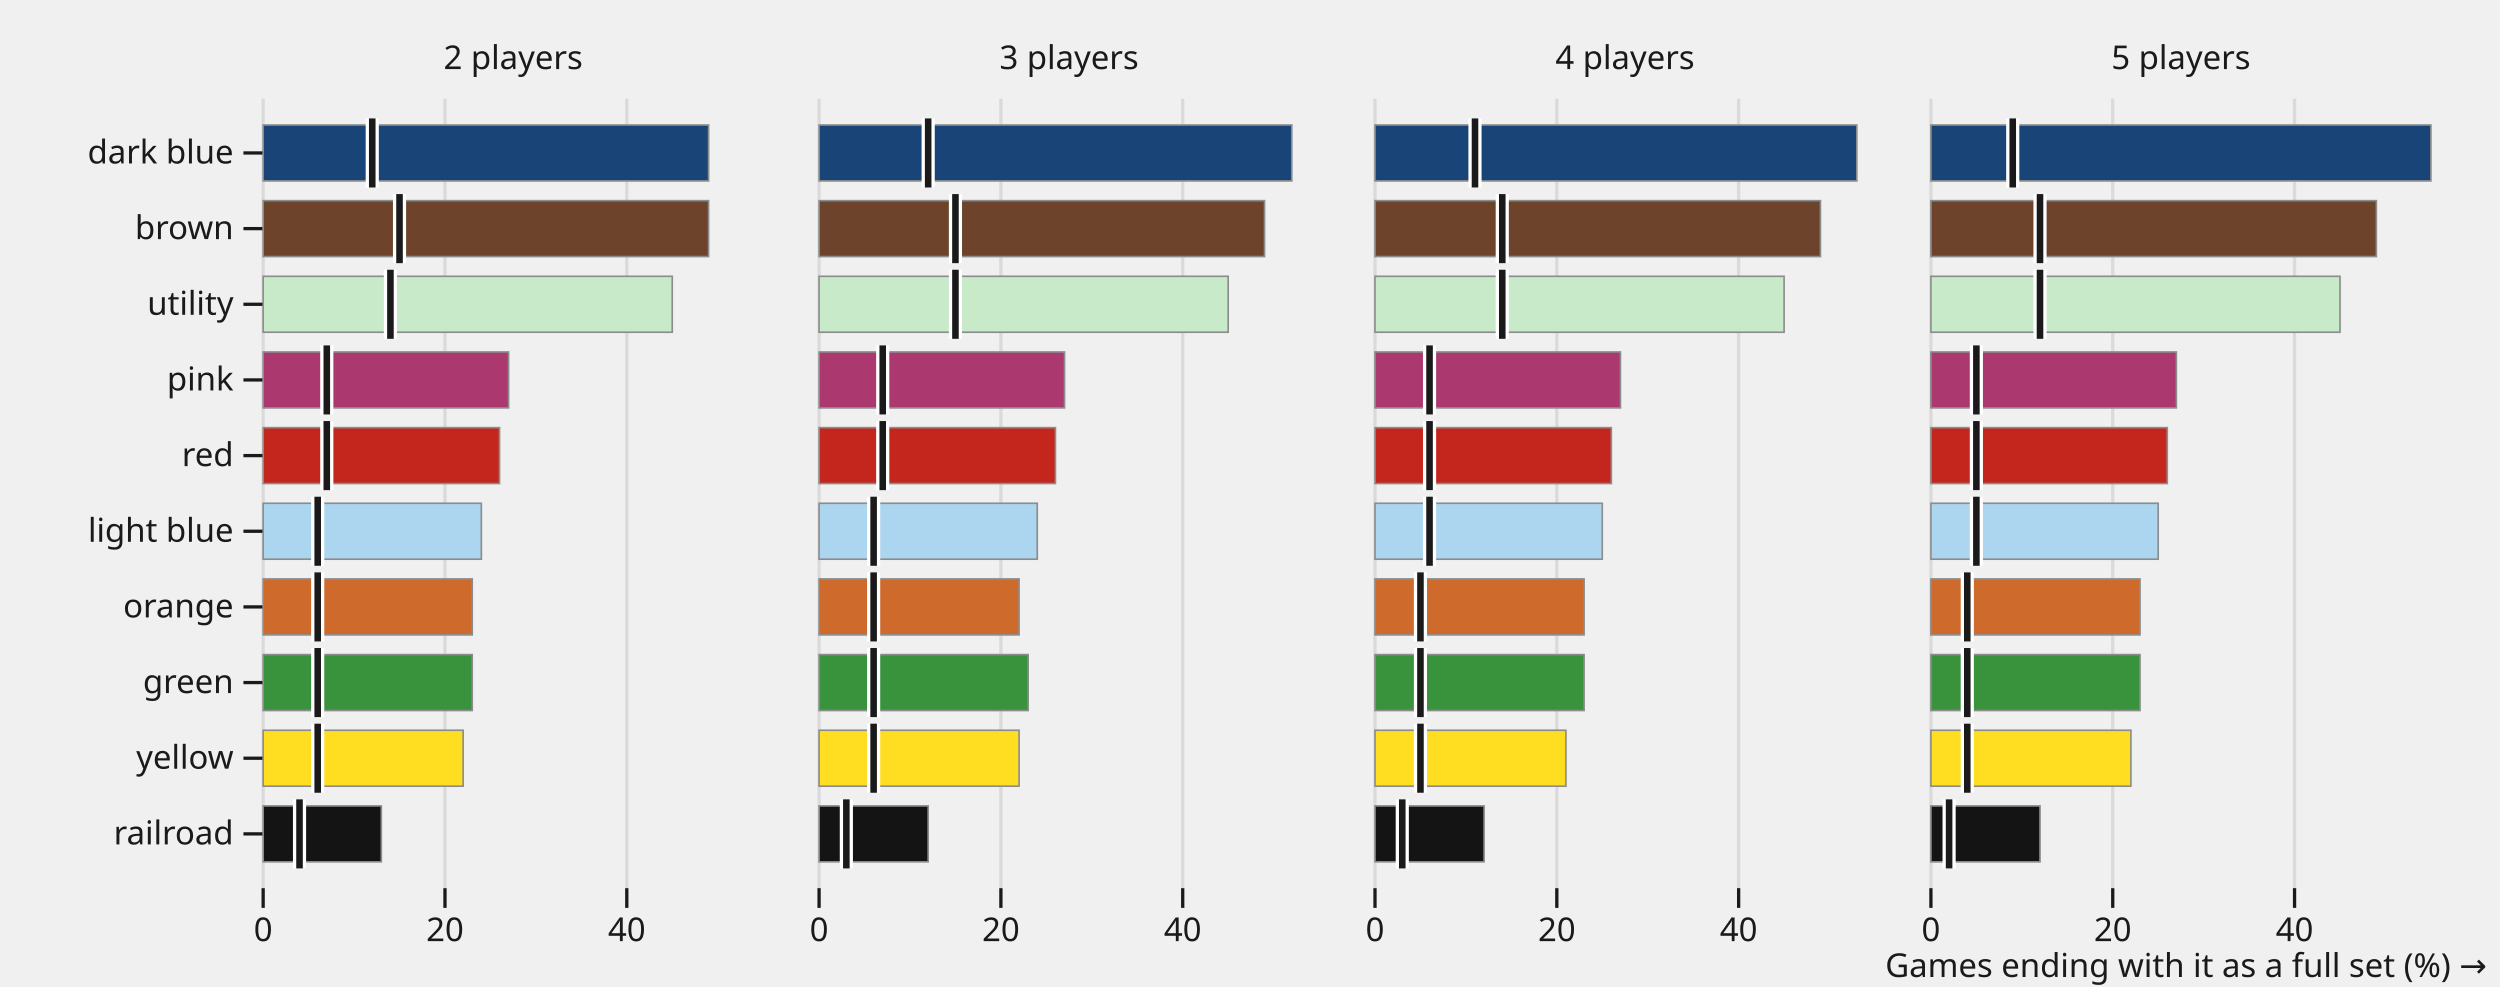
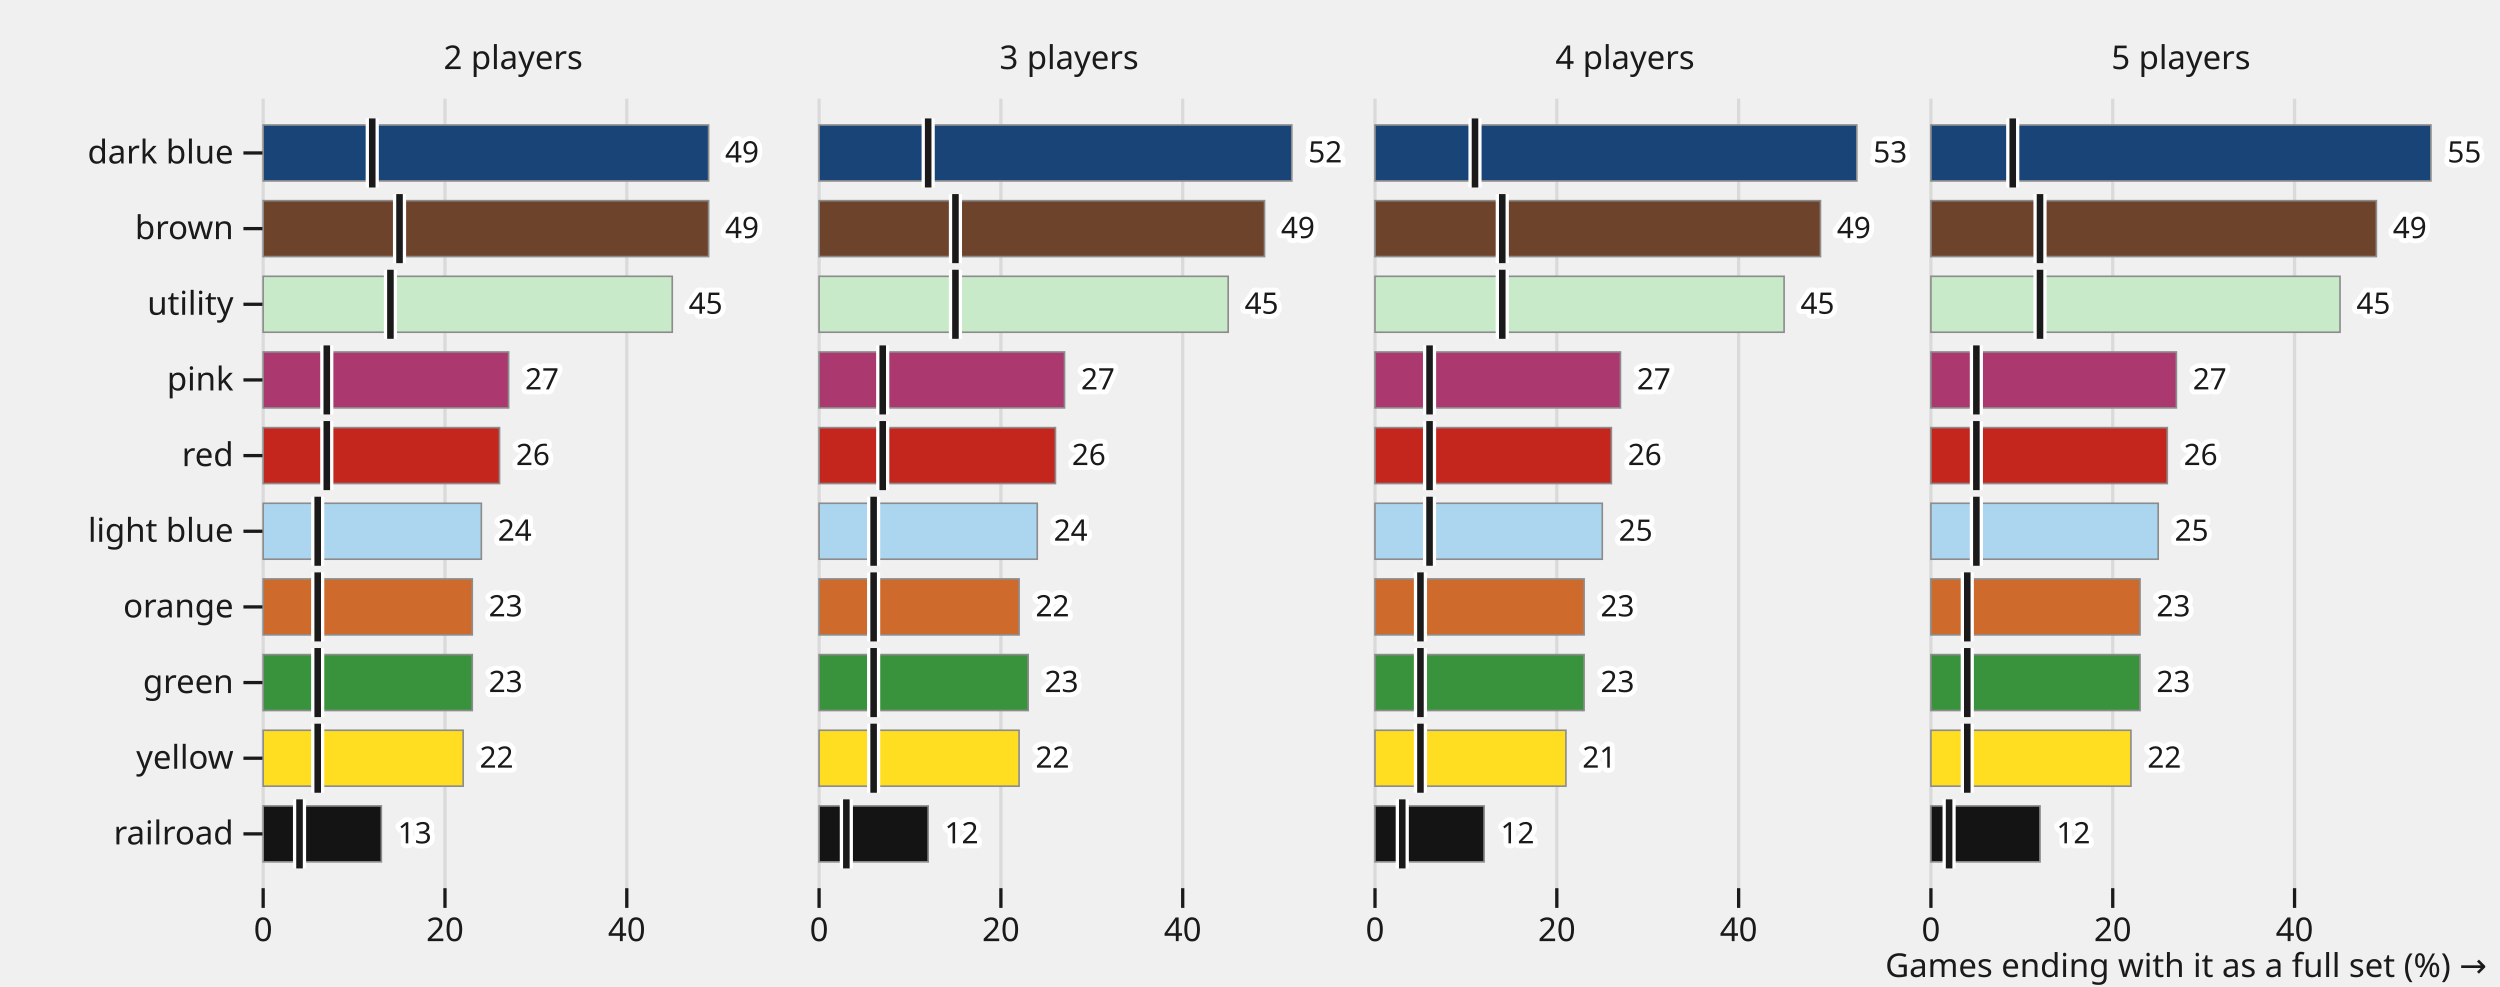
<svg xmlns="http://www.w3.org/2000/svg" class="plot-d6a7b5" fill="currentColor" font-family="system-ui, sans-serif" font-size="10" text-anchor="middle" width="760" height="300" viewBox="0 0 760 300" style="background: rgb(255, 255, 255); color: rgb(26, 26, 26);">
  <style>@media (prefers-color-scheme: dark) { :root { background: #1a1a1a !important; color: #ffffff !important } [stroke="#1a1a1a"] { stroke: #ffffff } [stroke="#ffffff"] { stroke: #1a1a1a } }</style>
  <style>:where(.plot-d6a7b5) {
  --plot-background: white;
  display: block;
  height: auto;
  height: intrinsic;
  max-width: 100%;
}
:where(.plot-d6a7b5 text),
:where(.plot-d6a7b5 tspan) {
  white-space: pre;
}</style>
  <g aria-label="fx-axis tick label" transform="translate(0,-9)">
    <g transform="translate(0,0)">
      <text transform="translate(156,30)">2 players</text>
    </g>
    <g transform="translate(169,0)">
      <text transform="translate(156,30)">3 players</text>
    </g>
    <g transform="translate(338,0)">
      <text transform="translate(156,30)">4 players</text>
    </g>
    <g transform="translate(507,0)">
      <text transform="translate(156,30)">5 players</text>
    </g>
  </g>
  <g aria-label="y-axis tick" aria-hidden="true" transform="translate(0,10.5)">
    <g fill="none" stroke="currentColor" transform="translate(0,0)">
      <path transform="translate(80,36)" d="M0,0L-6,0" />
      <path transform="translate(80,59)" d="M0,0L-6,0" />
      <path transform="translate(80,82)" d="M0,0L-6,0" />
      <path transform="translate(80,105)" d="M0,0L-6,0" />
      <path transform="translate(80,128)" d="M0,0L-6,0" />
      <path transform="translate(80,151)" d="M0,0L-6,0" />
      <path transform="translate(80,174)" d="M0,0L-6,0" />
      <path transform="translate(80,197)" d="M0,0L-6,0" />
      <path transform="translate(80,220)" d="M0,0L-6,0" />
      <path transform="translate(80,243)" d="M0,0L-6,0" />
    </g>
  </g>
  <g aria-label="y-axis tick label" transform="translate(-9,10.5)">
    <g text-anchor="end" transform="translate(0,0)">
      <text y="0.32em" transform="translate(80,36)">dark blue</text>
      <text y="0.32em" transform="translate(80,59)">brown</text>
      <text y="0.32em" transform="translate(80,82)">utility</text>
      <text y="0.32em" transform="translate(80,105)">pink</text>
      <text y="0.32em" transform="translate(80,128)">red</text>
      <text y="0.32em" transform="translate(80,151)">light blue</text>
      <text y="0.32em" transform="translate(80,174)">orange</text>
      <text y="0.32em" transform="translate(80,197)">green</text>
      <text y="0.32em" transform="translate(80,220)">yellow</text>
      <text y="0.32em" transform="translate(80,243)">railroad</text>
    </g>
  </g>
  <g aria-label="x-grid" aria-hidden="true">
    <g stroke="currentColor" stroke-opacity="0.1" transform="translate(0,0)">
      <line x1="80" x2="80" y1="30" y2="270" />
      <line x1="135.273" x2="135.273" y1="30" y2="270" />
      <line x1="190.545" x2="190.545" y1="30" y2="270" />
    </g>
    <g stroke="currentColor" stroke-opacity="0.1" transform="translate(169,0)">
      <line x1="80" x2="80" y1="30" y2="270" />
      <line x1="135.273" x2="135.273" y1="30" y2="270" />
      <line x1="190.545" x2="190.545" y1="30" y2="270" />
    </g>
    <g stroke="currentColor" stroke-opacity="0.1" transform="translate(338,0)">
      <line x1="80" x2="80" y1="30" y2="270" />
      <line x1="135.273" x2="135.273" y1="30" y2="270" />
      <line x1="190.545" x2="190.545" y1="30" y2="270" />
    </g>
    <g stroke="currentColor" stroke-opacity="0.1" transform="translate(507,0)">
      <line x1="80" x2="80" y1="30" y2="270" />
      <line x1="135.273" x2="135.273" y1="30" y2="270" />
      <line x1="190.545" x2="190.545" y1="30" y2="270" />
    </g>
  </g>
  <g aria-label="x-axis tick" aria-hidden="true">
    <g fill="none" stroke="currentColor" transform="translate(0,0)">
      <path transform="translate(80,270)" d="M0,0L0,6" />
      <path transform="translate(135.2727,270)" d="M0,0L0,6" />
      <path transform="translate(190.5455,270)" d="M0,0L0,6" />
    </g>
    <g fill="none" stroke="currentColor" transform="translate(169,0)">
      <path transform="translate(80,270)" d="M0,0L0,6" />
      <path transform="translate(135.2727,270)" d="M0,0L0,6" />
      <path transform="translate(190.5455,270)" d="M0,0L0,6" />
    </g>
    <g fill="none" stroke="currentColor" transform="translate(338,0)">
      <path transform="translate(80,270)" d="M0,0L0,6" />
      <path transform="translate(135.2727,270)" d="M0,0L0,6" />
      <path transform="translate(190.5455,270)" d="M0,0L0,6" />
    </g>
    <g fill="none" stroke="currentColor" transform="translate(507,0)">
      <path transform="translate(80,270)" d="M0,0L0,6" />
      <path transform="translate(135.2727,270)" d="M0,0L0,6" />
      <path transform="translate(190.5455,270)" d="M0,0L0,6" />
    </g>
  </g>
  <g aria-label="x-axis tick label" transform="translate(0,9)">
    <g font-variant="tabular-nums" transform="translate(0,0)">
      <text y="0.71em" transform="translate(80,270)">0</text>
      <text y="0.71em" transform="translate(135.2727,270)">20</text>
      <text y="0.71em" transform="translate(190.5455,270)">40</text>
    </g>
    <g font-variant="tabular-nums" transform="translate(169,0)">
      <text y="0.71em" transform="translate(80,270)">0</text>
      <text y="0.71em" transform="translate(135.2727,270)">20</text>
      <text y="0.71em" transform="translate(190.5455,270)">40</text>
    </g>
    <g font-variant="tabular-nums" transform="translate(338,0)">
      <text y="0.71em" transform="translate(80,270)">0</text>
      <text y="0.71em" transform="translate(135.2727,270)">20</text>
      <text y="0.71em" transform="translate(190.5455,270)">40</text>
    </g>
    <g font-variant="tabular-nums" transform="translate(507,0)">
      <text y="0.71em" transform="translate(80,270)">0</text>
      <text y="0.71em" transform="translate(135.2727,270)">20</text>
      <text y="0.71em" transform="translate(190.5455,270)">40</text>
    </g>
  </g>
  <g aria-label="x-axis label" text-anchor="end" transform="translate(17,27)">
    <text transform="translate(739,270)">Games ending with it as a full set (%) →</text>
  </g>
  <g aria-label="bar">
    <g stroke="#8c8c8c" stroke-width="0.5" transform="translate(0,0)">
      <rect x="80" width="135.418" y="38" height="17" fill="#184477" />
      <rect x="80" width="135.418" y="61" height="17" fill="#6e432c" />
      <rect x="80" width="124.364" y="84" height="17" fill="#c8eac9" />
      <rect x="80" width="74.618" y="107" height="17" fill="#ab3970" />
      <rect x="80" width="71.855" y="130" height="17" fill="#c4261e" />
      <rect x="80" width="66.327" y="153" height="17" fill="#acd6ef" />
      <rect x="80" width="63.564" y="176" height="17" fill="#cf6a2d" />
      <rect x="80" width="63.564" y="199" height="17" fill="#39933c" />
      <rect x="80" width="60.8" y="222" height="17" fill="#ffde22" />
      <rect x="80" width="35.927" y="245" height="17" fill="#141414" />
    </g>
    <g stroke="#8c8c8c" stroke-width="0.5" transform="translate(169,0)">
      <rect x="80" width="143.709" y="38" height="17" fill="#184477" />
      <rect x="80" width="135.418" y="61" height="17" fill="#6e432c" />
      <rect x="80" width="124.364" y="84" height="17" fill="#c8eac9" />
      <rect x="80" width="74.618" y="107" height="17" fill="#ab3970" />
      <rect x="80" width="71.855" y="130" height="17" fill="#c4261e" />
      <rect x="80" width="66.327" y="153" height="17" fill="#acd6ef" />
      <rect x="80" width="60.8" y="176" height="17" fill="#cf6a2d" />
      <rect x="80" width="63.564" y="199" height="17" fill="#39933c" />
      <rect x="80" width="60.8" y="222" height="17" fill="#ffde22" />
      <rect x="80" width="33.164" y="245" height="17" fill="#141414" />
    </g>
    <g stroke="#8c8c8c" stroke-width="0.5" transform="translate(338,0)">
      <rect x="80" width="146.473" y="38" height="17" fill="#184477" />
      <rect x="80" width="135.418" y="61" height="17" fill="#6e432c" />
      <rect x="80" width="124.364" y="84" height="17" fill="#c8eac9" />
      <rect x="80" width="74.618" y="107" height="17" fill="#ab3970" />
      <rect x="80" width="71.855" y="130" height="17" fill="#c4261e" />
      <rect x="80" width="69.091" y="153" height="17" fill="#acd6ef" />
      <rect x="80" width="63.564" y="176" height="17" fill="#cf6a2d" />
      <rect x="80" width="63.564" y="199" height="17" fill="#39933c" />
      <rect x="80" width="58.036" y="222" height="17" fill="#ffde22" />
      <rect x="80" width="33.164" y="245" height="17" fill="#141414" />
    </g>
    <g stroke="#8c8c8c" stroke-width="0.5" transform="translate(507,0)">
      <rect x="80" width="152" y="38" height="17" fill="#184477" />
      <rect x="80" width="135.418" y="61" height="17" fill="#6e432c" />
      <rect x="80" width="124.364" y="84" height="17" fill="#c8eac9" />
      <rect x="80" width="74.618" y="107" height="17" fill="#ab3970" />
      <rect x="80" width="71.855" y="130" height="17" fill="#c4261e" />
      <rect x="80" width="69.091" y="153" height="17" fill="#acd6ef" />
      <rect x="80" width="63.564" y="176" height="17" fill="#cf6a2d" />
      <rect x="80" width="63.564" y="199" height="17" fill="#39933c" />
      <rect x="80" width="60.8" y="222" height="17" fill="#ffde22" />
      <rect x="80" width="33.164" y="245" height="17" fill="#141414" />
    </g>
  </g>
  <g aria-label="tick">
    <g stroke="#ffffff" stroke-width="4" transform="translate(0,0)">
      <line x1="113.164" x2="113.164" y1="36" y2="57" />
      <line x1="121.455" x2="121.455" y1="59" y2="80" />
      <line x1="118.691" x2="118.691" y1="82" y2="103" />
      <line x1="99.345" x2="99.345" y1="105" y2="126" />
      <line x1="99.345" x2="99.345" y1="128" y2="149" />
      <line x1="96.582" x2="96.582" y1="151" y2="172" />
      <line x1="96.582" x2="96.582" y1="174" y2="195" />
      <line x1="96.582" x2="96.582" y1="197" y2="218" />
      <line x1="96.582" x2="96.582" y1="220" y2="241" />
      <line x1="91.055" x2="91.055" y1="243" y2="264" />
    </g>
    <g stroke="#ffffff" stroke-width="4" transform="translate(169,0)">
      <line x1="113.164" x2="113.164" y1="36" y2="57" />
      <line x1="121.455" x2="121.455" y1="59" y2="80" />
      <line x1="121.455" x2="121.455" y1="82" y2="103" />
      <line x1="99.345" x2="99.345" y1="105" y2="126" />
      <line x1="99.345" x2="99.345" y1="128" y2="149" />
      <line x1="96.582" x2="96.582" y1="151" y2="172" />
      <line x1="96.582" x2="96.582" y1="174" y2="195" />
      <line x1="96.582" x2="96.582" y1="197" y2="218" />
      <line x1="96.582" x2="96.582" y1="220" y2="241" />
      <line x1="88.291" x2="88.291" y1="243" y2="264" />
    </g>
    <g stroke="#ffffff" stroke-width="4" transform="translate(338,0)">
      <line x1="110.4" x2="110.4" y1="36" y2="57" />
      <line x1="118.691" x2="118.691" y1="59" y2="80" />
      <line x1="118.691" x2="118.691" y1="82" y2="103" />
      <line x1="96.582" x2="96.582" y1="105" y2="126" />
      <line x1="96.582" x2="96.582" y1="128" y2="149" />
      <line x1="96.582" x2="96.582" y1="151" y2="172" />
      <line x1="93.818" x2="93.818" y1="174" y2="195" />
      <line x1="93.818" x2="93.818" y1="197" y2="218" />
      <line x1="93.818" x2="93.818" y1="220" y2="241" />
      <line x1="88.291" x2="88.291" y1="243" y2="264" />
    </g>
    <g stroke="#ffffff" stroke-width="4" transform="translate(507,0)">
      <line x1="104.873" x2="104.873" y1="36" y2="57" />
      <line x1="113.164" x2="113.164" y1="59" y2="80" />
      <line x1="113.164" x2="113.164" y1="82" y2="103" />
      <line x1="93.818" x2="93.818" y1="105" y2="126" />
      <line x1="93.818" x2="93.818" y1="128" y2="149" />
      <line x1="93.818" x2="93.818" y1="151" y2="172" />
      <line x1="91.055" x2="91.055" y1="174" y2="195" />
      <line x1="91.055" x2="91.055" y1="197" y2="218" />
      <line x1="91.055" x2="91.055" y1="220" y2="241" />
      <line x1="85.527" x2="85.527" y1="243" y2="264" />
    </g>
  </g>
  <g aria-label="tick">
    <g stroke="#1a1a1a" stroke-width="2" transform="translate(0,0)">
      <line x1="113.164" x2="113.164" y1="36" y2="57" />
      <line x1="121.455" x2="121.455" y1="59" y2="80" />
      <line x1="118.691" x2="118.691" y1="82" y2="103" />
      <line x1="99.345" x2="99.345" y1="105" y2="126" />
      <line x1="99.345" x2="99.345" y1="128" y2="149" />
      <line x1="96.582" x2="96.582" y1="151" y2="172" />
      <line x1="96.582" x2="96.582" y1="174" y2="195" />
      <line x1="96.582" x2="96.582" y1="197" y2="218" />
      <line x1="96.582" x2="96.582" y1="220" y2="241" />
      <line x1="91.055" x2="91.055" y1="243" y2="264" />
    </g>
    <g stroke="#1a1a1a" stroke-width="2" transform="translate(169,0)">
      <line x1="113.164" x2="113.164" y1="36" y2="57" />
      <line x1="121.455" x2="121.455" y1="59" y2="80" />
      <line x1="121.455" x2="121.455" y1="82" y2="103" />
      <line x1="99.345" x2="99.345" y1="105" y2="126" />
      <line x1="99.345" x2="99.345" y1="128" y2="149" />
      <line x1="96.582" x2="96.582" y1="151" y2="172" />
      <line x1="96.582" x2="96.582" y1="174" y2="195" />
      <line x1="96.582" x2="96.582" y1="197" y2="218" />
      <line x1="96.582" x2="96.582" y1="220" y2="241" />
      <line x1="88.291" x2="88.291" y1="243" y2="264" />
    </g>
    <g stroke="#1a1a1a" stroke-width="2" transform="translate(338,0)">
      <line x1="110.4" x2="110.4" y1="36" y2="57" />
      <line x1="118.691" x2="118.691" y1="59" y2="80" />
      <line x1="118.691" x2="118.691" y1="82" y2="103" />
      <line x1="96.582" x2="96.582" y1="105" y2="126" />
      <line x1="96.582" x2="96.582" y1="128" y2="149" />
      <line x1="96.582" x2="96.582" y1="151" y2="172" />
      <line x1="93.818" x2="93.818" y1="174" y2="195" />
      <line x1="93.818" x2="93.818" y1="197" y2="218" />
      <line x1="93.818" x2="93.818" y1="220" y2="241" />
      <line x1="88.291" x2="88.291" y1="243" y2="264" />
    </g>
    <g stroke="#1a1a1a" stroke-width="2" transform="translate(507,0)">
      <line x1="104.873" x2="104.873" y1="36" y2="57" />
      <line x1="113.164" x2="113.164" y1="59" y2="80" />
      <line x1="113.164" x2="113.164" y1="82" y2="103" />
      <line x1="93.818" x2="93.818" y1="105" y2="126" />
      <line x1="93.818" x2="93.818" y1="128" y2="149" />
      <line x1="93.818" x2="93.818" y1="151" y2="172" />
      <line x1="91.055" x2="91.055" y1="174" y2="195" />
      <line x1="91.055" x2="91.055" y1="197" y2="218" />
      <line x1="91.055" x2="91.055" y1="220" y2="241" />
      <line x1="85.527" x2="85.527" y1="243" y2="264" />
    </g>
  </g>
+   <g aria-label="text" transform="translate(5,10.5)">
+     <g stroke="#ffffff" stroke-width="3" stroke-linejoin="round" paint-order="stroke" text-anchor="start" font-size="9" transform="translate(0,0)">
+       <text y="0.32em" transform="translate(215.4182,36)">49</text>
+       <text y="0.32em" transform="translate(215.4182,59)">49</text>
+       <text y="0.32em" transform="translate(204.3636,82)">45</text>
+       <text y="0.32em" transform="translate(154.6182,105)">27</text>
+       <text y="0.32em" transform="translate(151.8545,128)">26</text>
+       <text y="0.32em" transform="translate(146.3273,151)">24</text>
+       <text y="0.32em" transform="translate(143.5636,174)">23</text>
+       <text y="0.32em" transform="translate(143.5636,197)">23</text>
+       <text y="0.32em" transform="translate(140.8,220)">22</text>
+       <text y="0.32em" transform="translate(115.9273,243)">13</text>
+     </g>
+     <g stroke="#ffffff" stroke-width="3" stroke-linejoin="round" paint-order="stroke" text-anchor="start" font-size="9" transform="translate(169,0)">
+       <text y="0.32em" transform="translate(223.7091,36)">52</text>
+       <text y="0.32em" transform="translate(215.4182,59)">49</text>
+       <text y="0.32em" transform="translate(204.3636,82)">45</text>
+       <text y="0.32em" transform="translate(154.6182,105)">27</text>
+       <text y="0.32em" transform="translate(151.8545,128)">26</text>
+       <text y="0.32em" transform="translate(146.3273,151)">24</text>
+       <text y="0.32em" transform="translate(140.8,174)">22</text>
+       <text y="0.32em" transform="translate(143.5636,197)">23</text>
+       <text y="0.32em" transform="translate(140.8,220)">22</text>
+       <text y="0.32em" transform="translate(113.1636,243)">12</text>
+     </g>
+     <g stroke="#ffffff" stroke-width="3" stroke-linejoin="round" paint-order="stroke" text-anchor="start" font-size="9" transform="translate(338,0)">
+       <text y="0.32em" transform="translate(226.4727,36)">53</text>
+       <text y="0.32em" transform="translate(215.4182,59)">49</text>
+       <text y="0.32em" transform="translate(204.3636,82)">45</text>
+       <text y="0.32em" transform="translate(154.6182,105)">27</text>
+       <text y="0.32em" transform="translate(151.8545,128)">26</text>
+       <text y="0.32em" transform="translate(149.0909,151)">25</text>
+       <text y="0.32em" transform="translate(143.5636,174)">23</text>
+       <text y="0.32em" transform="translate(143.5636,197)">23</text>
+       <text y="0.32em" transform="translate(138.0364,220)">21</text>
+       <text y="0.32em" transform="translate(113.1636,243)">12</text>
+     </g>
+     <g stroke="#ffffff" stroke-width="3" stroke-linejoin="round" paint-order="stroke" text-anchor="start" font-size="9" transform="translate(507,0)">
+       <text y="0.32em" transform="translate(232,36)">55</text>
+       <text y="0.32em" transform="translate(215.4182,59)">49</text>
+       <text y="0.32em" transform="translate(204.3636,82)">45</text>
+       <text y="0.32em" transform="translate(154.6182,105)">27</text>
+       <text y="0.32em" transform="translate(151.8545,128)">26</text>
+       <text y="0.32em" transform="translate(149.0909,151)">25</text>
+       <text y="0.32em" transform="translate(143.5636,174)">23</text>
+       <text y="0.32em" transform="translate(143.5636,197)">23</text>
+       <text y="0.32em" transform="translate(140.8,220)">22</text>
+       <text y="0.32em" transform="translate(113.1636,243)">12</text>
+     </g>
+   </g>
</svg>
